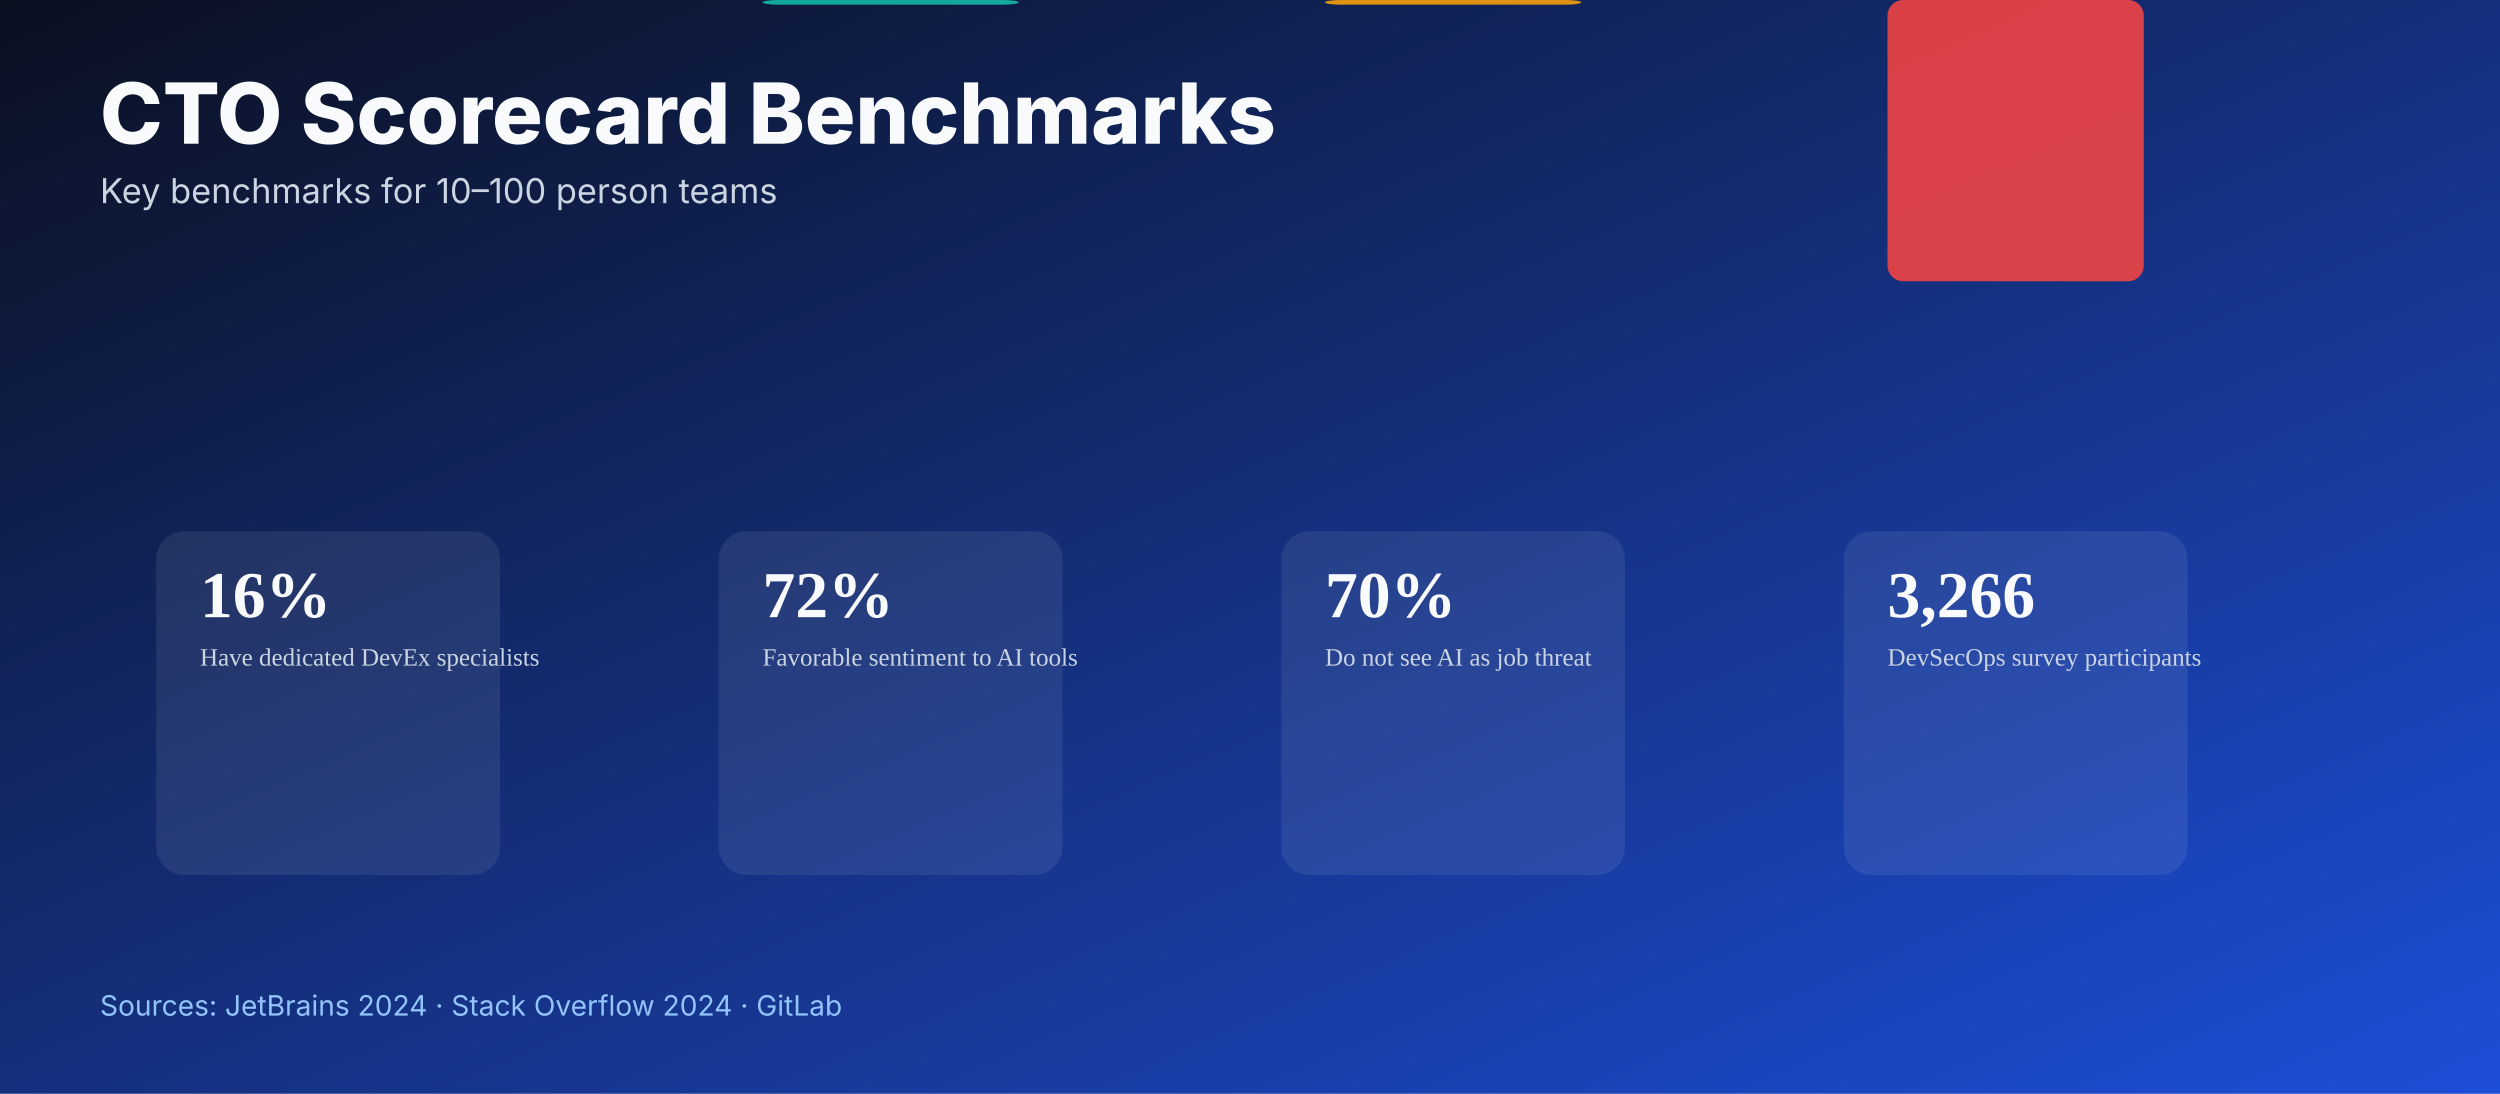
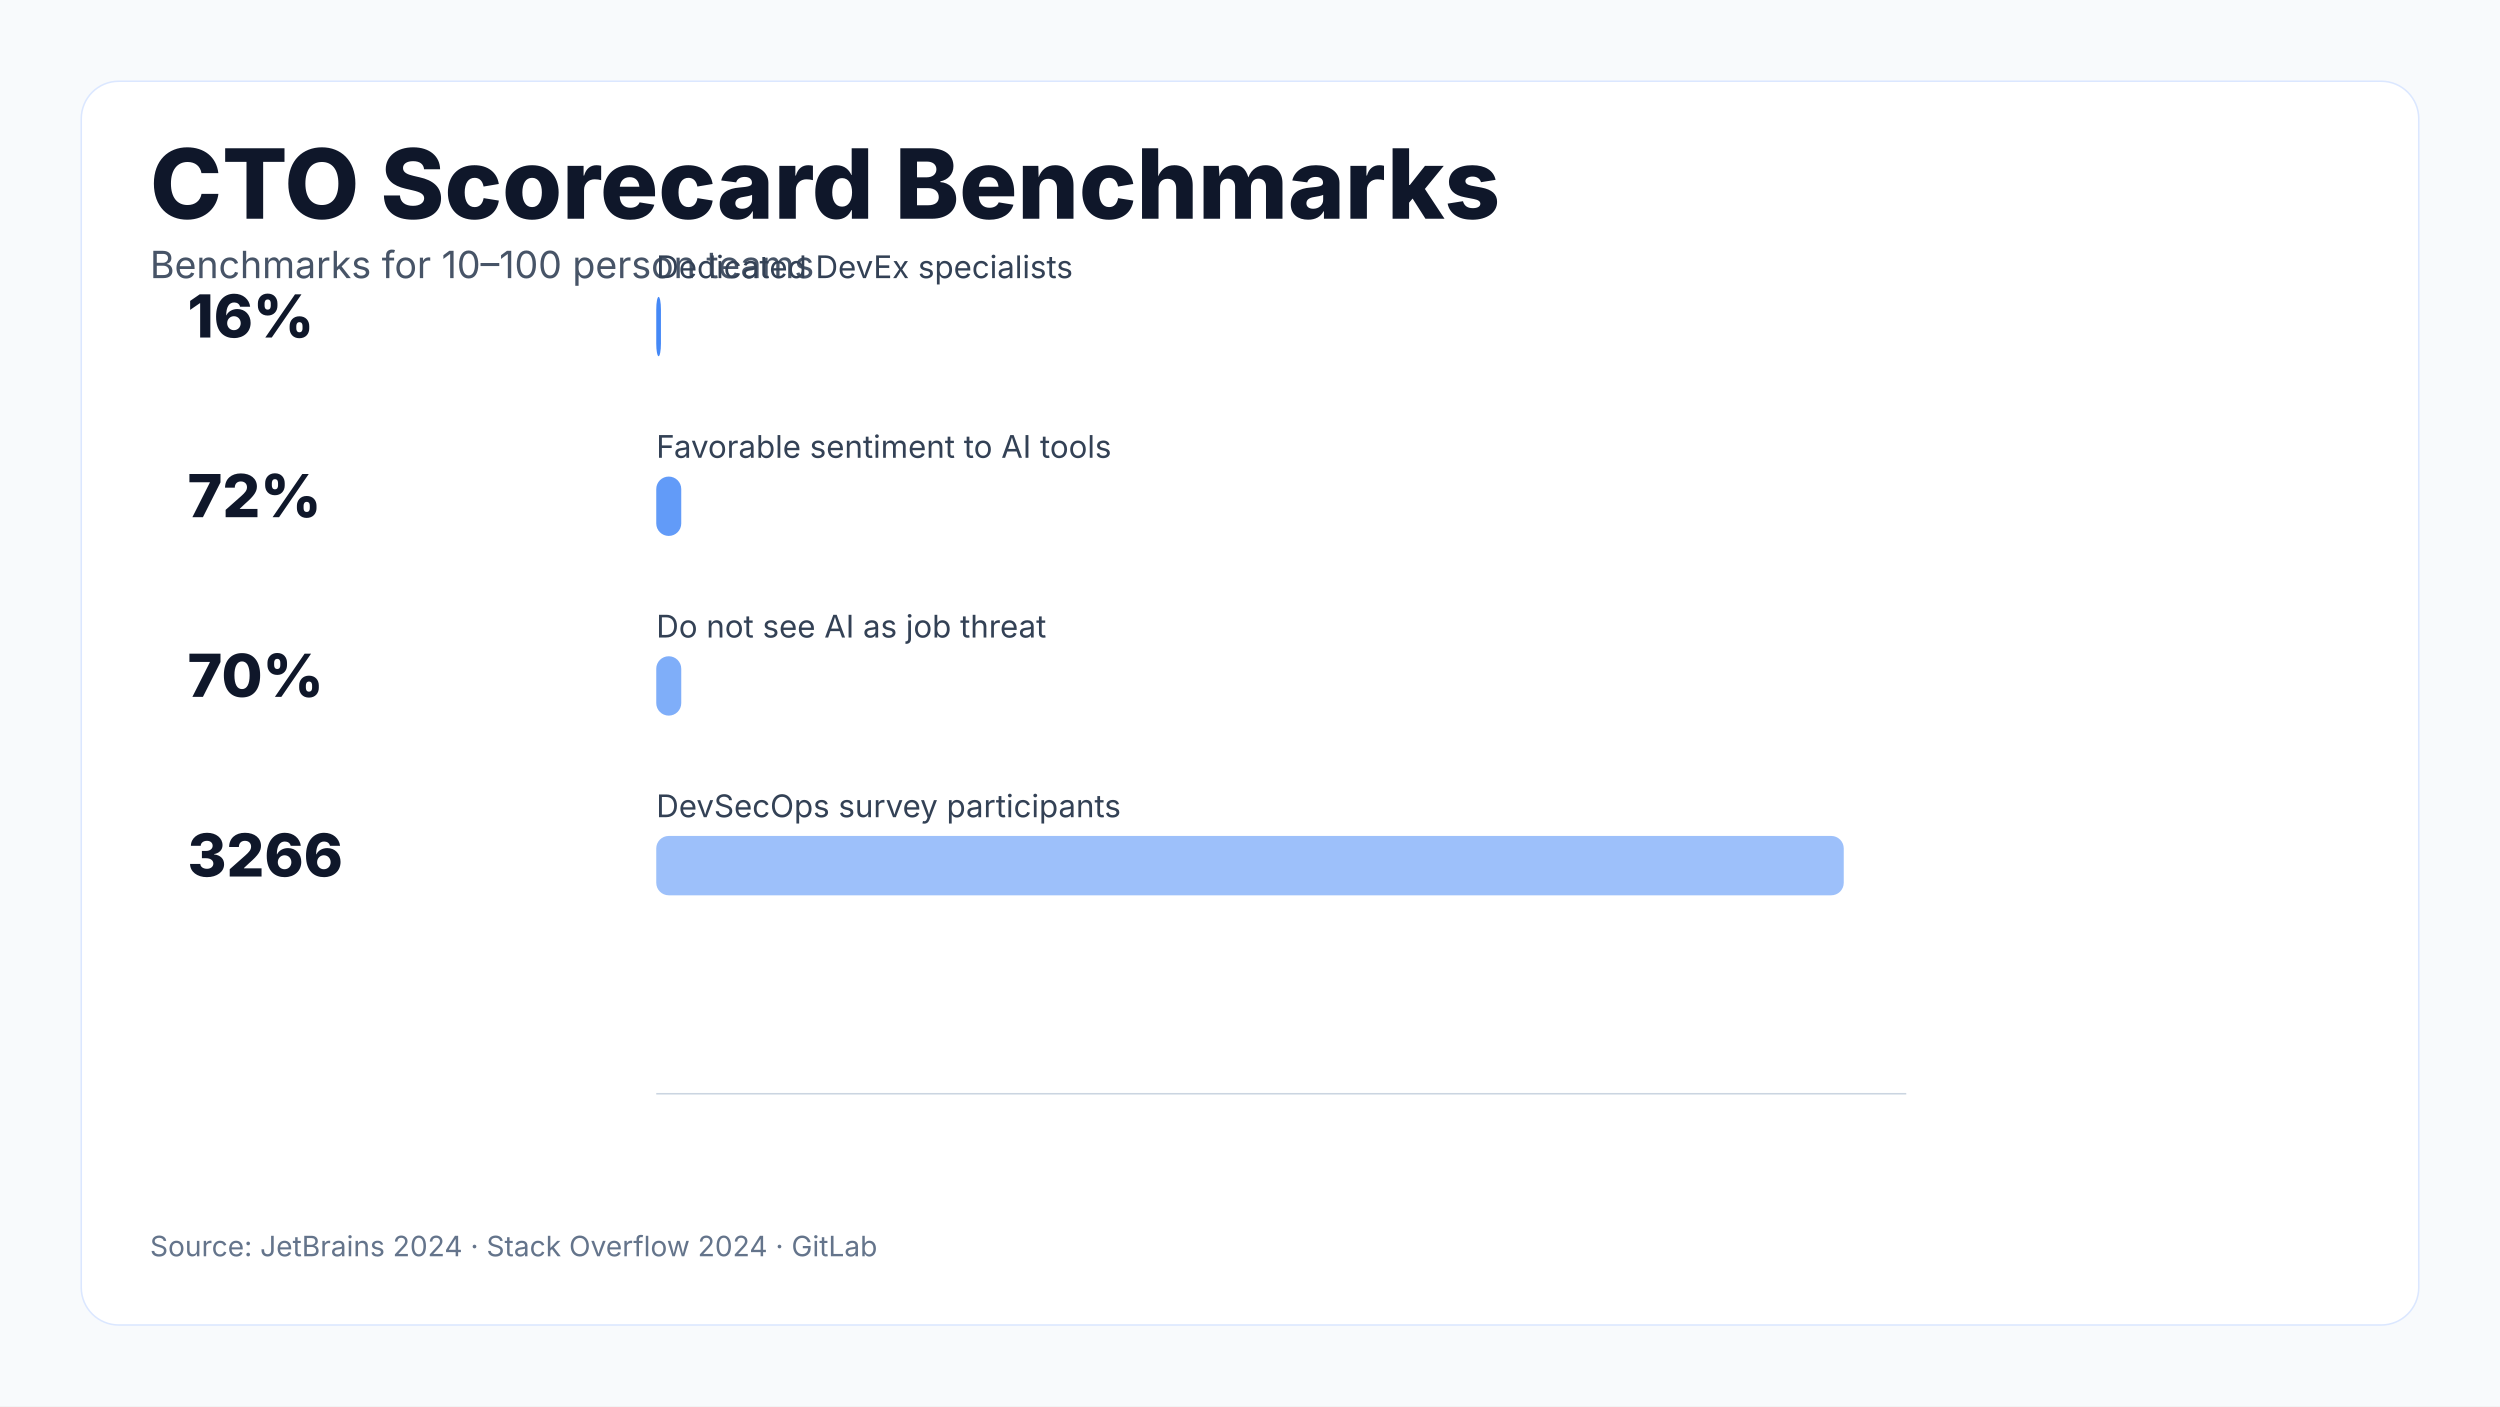
- <svg xmlns="http://www.w3.org/2000/svg" width="1600" height="700" viewBox="0 0 1600 700" role="img" aria-label="CTO Scorecard Benchmarks infographic">
-   <defs>
-     <linearGradient id="g" x1="0" y1="0" x2="1" y2="1">
-       <stop offset="0%" stop-color="#0b1020" />
-       <stop offset="100%" stop-color="#1d4ed8" />
-     </linearGradient>
-   </defs>
-   <rect width="1600" height="700" fill="url(#g)" />
-   <text x="64" y="92" font-size="54" font-family="Inter,Arial,sans-serif" font-weight="800" fill="#f8fafc">CTO Scorecard Benchmarks</text>
-   <text x="64" y="130" font-size="22" font-family="Inter,Arial,sans-serif" fill="#cbd5e1">Key benchmarks for 10–100 person teams</text>
-   <rect x="100" y="340" width="220" height="220" rx="18" fill="#ffffff" opacity="0.08" />
-   <rect x="128" y="500-h" width="164" height="0" rx="10" fill="#3b82f6" opacity="0.9" />
-   <text x="128" y="395" font-size="42" font-weight="800" fill="#f8fafc">16%</text>
-   <text x="128" y="426" font-size="16" fill="#cbd5e1">Have dedicated DevEx specialists</text>
-   <rect x="460" y="340" width="220" height="220" rx="18" fill="#ffffff" opacity="0.08" />
-   <rect x="488" y="500-h" width="164" height="3" rx="10" fill="#14b8a6" opacity="0.9" />
-   <text x="488" y="395" font-size="42" font-weight="800" fill="#f8fafc">72%</text>
-   <text x="488" y="426" font-size="16" fill="#cbd5e1">Favorable sentiment to AI tools</text>
-   <rect x="820" y="340" width="220" height="220" rx="18" fill="#ffffff" opacity="0.08" />
-   <rect x="848" y="500-h" width="164" height="3" rx="10" fill="#f59e0b" opacity="0.9" />
-   <text x="848" y="395" font-size="42" font-weight="800" fill="#f8fafc">70%</text>
-   <text x="848" y="426" font-size="16" fill="#cbd5e1">Do not see AI as job threat</text>
-   <rect x="1180" y="340" width="220" height="220" rx="18" fill="#ffffff" opacity="0.08" />
-   <rect x="1208" y="500-h" width="164" height="180" rx="10" fill="#ef4444" opacity="0.9" />
-   <text x="1208" y="395" font-size="42" font-weight="800" fill="#f8fafc">3,266</text>
-   <text x="1208" y="426" font-size="16" fill="#cbd5e1">DevSecOps survey participants</text>
-   <text x="64" y="650" font-size="18" font-family="Inter,Arial,sans-serif" fill="#93c5fd">Sources: JetBrains 2024 · Stack Overflow 2024 · GitLab</text>
+ <svg xmlns="http://www.w3.org/2000/svg" width="1600" height="900" viewBox="0 0 1600 900" role="img" aria-label="CTO Scorecard Benchmarks infographic">
+   <rect width="1600" height="900" fill="#f8fafc" />
+   <rect x="52" y="52" width="1496" height="796" rx="24" fill="#ffffff" stroke="#dbe7ff" />
+   <text x="96" y="140" font-size="62" font-family="Inter,Arial,sans-serif" font-weight="800" fill="#0f172a">CTO Scorecard Benchmarks</text>
+   <text x="96" y="178" font-size="24" font-family="Inter,Arial,sans-serif" fill="#475467">Benchmarks for 10–100 person teams</text>
+   <rect x="420" y="190" width="3" height="38" rx="8" fill="#3b82f6" opacity="0.95" />
+   <text x="120" y="216" font-size="38" font-family="Inter,Arial,sans-serif" font-weight="800" fill="#0f172a">16%</text>
+   <text x="420" y="178" font-size="20" font-family="Inter,Arial,sans-serif" fill="#334155">Dedicated DevEx specialists</text>
+   <rect x="420" y="305" width="16" height="38" rx="8" fill="#3b82f6" opacity="0.8" />
+   <text x="120" y="331" font-size="38" font-family="Inter,Arial,sans-serif" font-weight="800" fill="#0f172a">72%</text>
+   <text x="420" y="293" font-size="20" font-family="Inter,Arial,sans-serif" fill="#334155">Favorable sentiment to AI tools</text>
+   <rect x="420" y="420" width="16" height="38" rx="8" fill="#3b82f6" opacity="0.65" />
+   <text x="120" y="446" font-size="38" font-family="Inter,Arial,sans-serif" font-weight="800" fill="#0f172a">70%</text>
+   <text x="420" y="408" font-size="20" font-family="Inter,Arial,sans-serif" fill="#334155">Do not see AI as job threat</text>
+   <rect x="420" y="535" width="760" height="38" rx="8" fill="#3b82f6" opacity="0.5" />
+   <text x="120" y="561" font-size="38" font-family="Inter,Arial,sans-serif" font-weight="800" fill="#0f172a">3266</text>
+   <text x="420" y="523" font-size="20" font-family="Inter,Arial,sans-serif" fill="#334155">DevSecOps survey participants</text>
+   <line x1="420" y1="700" x2="1220" y2="700" stroke="#cbd5e1" />
+   <text x="96" y="804" font-size="18" font-family="Inter,Arial,sans-serif" fill="#64748b">Source: JetBrains 2024 · Stack Overflow 2024 · GitLab</text>
</svg>
